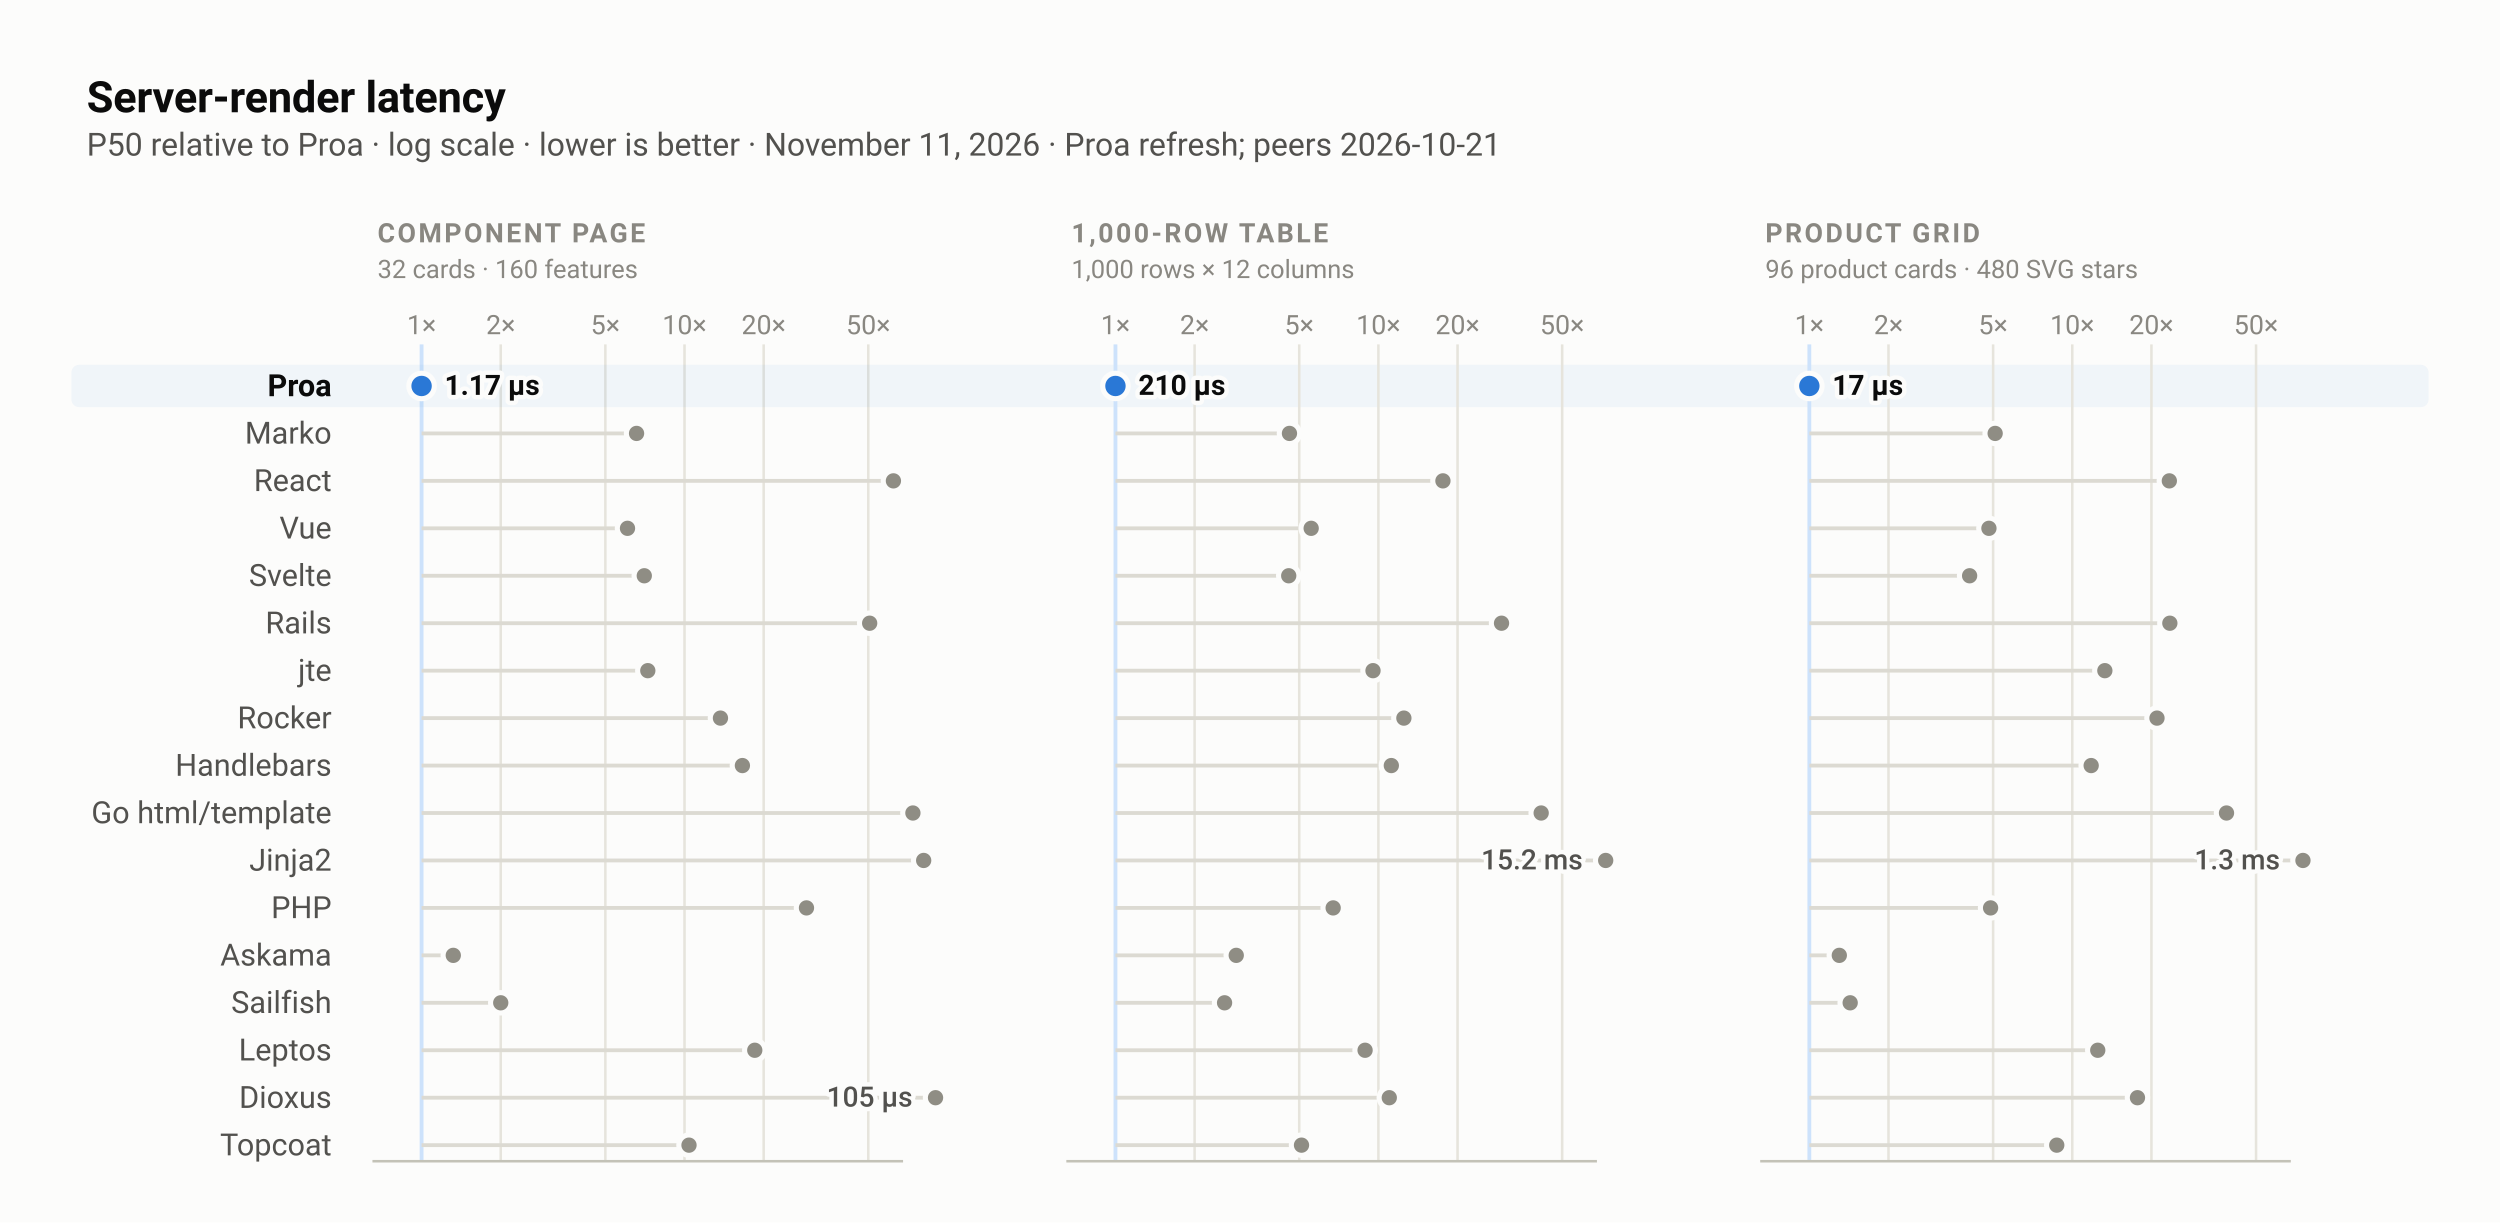
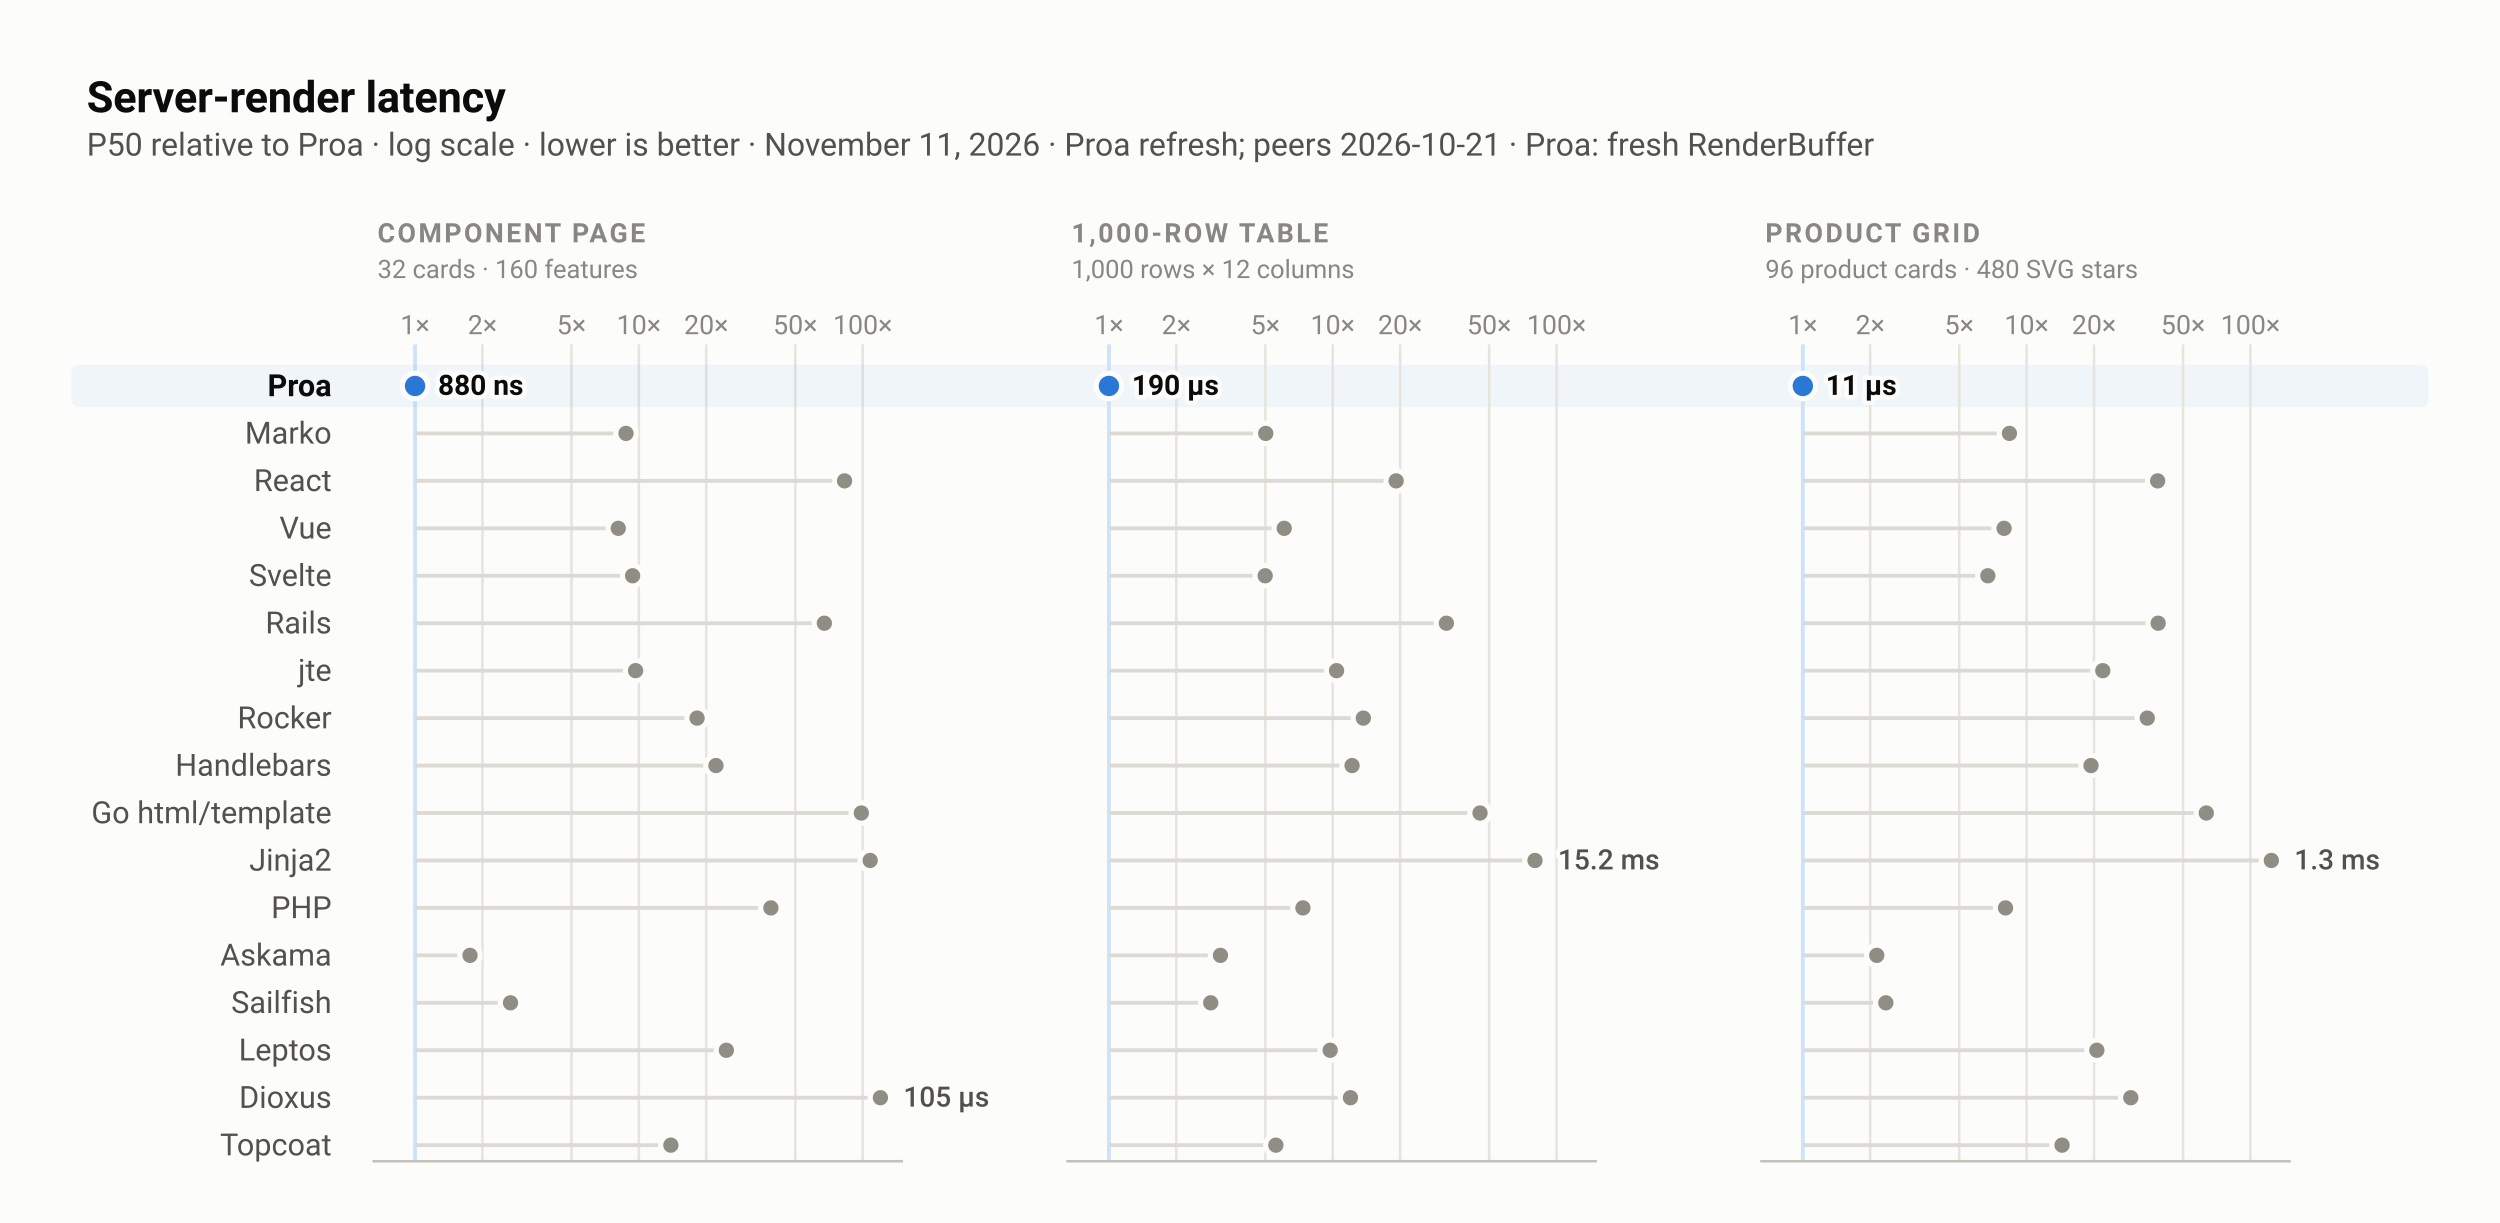
<svg xmlns="http://www.w3.org/2000/svg" width="980" height="479.2" viewBox="0 0 980 479.2" role="img" aria-labelledby="ttl dsc">
  <style>
  text { font-family: system-ui, -apple-system, "Segoe UI", Roboto, "Helvetica Neue", Arial, sans-serif; }
  .t   { font-size: 17px; font-weight: 600; fill: #0b0b0b; letter-spacing: -.005em; }
  .d   { font-size: 12.5px; font-weight: 400; fill: #52514e; }
  .eb  { font-size: 10.5px; font-weight: 600; fill: #898781; letter-spacing: .09em; }
  .cat { font-size: 12px; font-weight: 400; fill: #52514e; }
  .catb{ font-size: 12px; font-weight: 600; fill: #0b0b0b; }
  .lg  { font-size: 12px; font-weight: 400; fill: #52514e; }
  .tick{ font-size: 10.5px; font-weight: 400; fill: #898781; font-variant-numeric: tabular-nums; }
  .val { font-size: 11px; font-weight: 500; fill: #52514e; font-variant-numeric: tabular-nums;
         paint-order: stroke; stroke: #fcfcfb; stroke-width: 3.5px; stroke-linejoin: round; }
  .valb{ font-size: 11px; font-weight: 600; fill: #0b0b0b; font-variant-numeric: tabular-nums;
         paint-order: stroke; stroke: #fcfcfb; stroke-width: 3.5px; stroke-linejoin: round; }
  .valw{ font-size: 11px; font-weight: 600; fill: #fcfcfb; font-variant-numeric: tabular-nums; }
  .note{ font-size: 10px; font-weight: 400; fill: #898781; }
  .mono{ font-family: ui-monospace, SFMono-Regular, "SF Mono", Menlo, Consolas, monospace; }
  .end { text-anchor: end; }
  .mid { text-anchor: middle; }
</style>
  <rect width="980" height="479.2" fill="#fcfcfb" />
  <text x="34" y="44" class="t">Server-render latency</text>
-   <text x="34" y="61" class="d">P50 relative to Proa · log scale · lower is better · November 11, 2026 · Proa refresh; peers 2026-10-21</text>
+   <text x="34" y="61" class="d">P50 relative to Proa · log scale · lower is better · November 11, 2026 · Proa refresh; peers 2026-10-21 · Proa: fresh RenderBuffer</text>
  <text x="148" y="95" class="eb">COMPONENT PAGE</text>
  <text x="148" y="109" class="note">32 cards · 160 features</text>
-   <path d="M165.26 135L165.26 455.2" stroke="#cde2fb" stroke-width="1.5" />
-   <text x="165.26" y="131" class="tick mid">1×</text>
-   <path d="M196.29 135L196.29 455.2" stroke="#e6e4dc" stroke-width="1" />
-   <text x="196.29" y="131" class="tick mid">2×</text>
-   <path d="M237.3 135L237.3 455.2" stroke="#e6e4dc" stroke-width="1" />
-   <text x="237.3" y="131" class="tick mid">5×</text>
-   <path d="M268.33 135L268.33 455.2" stroke="#e6e4dc" stroke-width="1" />
-   <text x="268.33" y="131" class="tick mid">10×</text>
-   <path d="M299.36 135L299.36 455.2" stroke="#e6e4dc" stroke-width="1" />
-   <text x="299.36" y="131" class="tick mid">20×</text>
-   <path d="M340.37 135L340.37 455.2" stroke="#e6e4dc" stroke-width="1" />
-   <text x="340.37" y="131" class="tick mid">50×</text>
+   <path d="M162.7 135L162.7 455.2" stroke="#cde2fb" stroke-width="1.5" />
+   <text x="162.7" y="131" class="tick mid">1×</text>
+   <path d="M189.11 135L189.11 455.2" stroke="#e6e4dc" stroke-width="1" />
+   <text x="189.11" y="131" class="tick mid">2×</text>
+   <path d="M224.02 135L224.02 455.2" stroke="#e6e4dc" stroke-width="1" />
+   <text x="224.02" y="131" class="tick mid">5×</text>
+   <path d="M250.43 135L250.43 455.2" stroke="#e6e4dc" stroke-width="1" />
+   <text x="250.43" y="131" class="tick mid">10×</text>
+   <path d="M276.85 135L276.85 455.2" stroke="#e6e4dc" stroke-width="1" />
+   <text x="276.85" y="131" class="tick mid">20×</text>
+   <path d="M311.76 135L311.76 455.2" stroke="#e6e4dc" stroke-width="1" />
+   <text x="311.76" y="131" class="tick mid">50×</text>
+   <path d="M338.17 135L338.17 455.2" stroke="#e6e4dc" stroke-width="1" />
+   <text x="338.17" y="131" class="tick mid">100×</text>
  <path d="M146 455.2L354 455.2" stroke="#c3c2b7" stroke-width="1" />
  <rect x="28" y="143" width="924" height="16.6" rx="3" fill="#2a78d6" opacity=".055" />
  <text x="130" y="155.3" class="catb end">Proa</text>
-   <circle cx="165.26" cy="151.3" r="5" fill="#2a78d6" stroke="#fcfcfb" stroke-width="2" />
+   <circle cx="162.7" cy="151.3" r="5" fill="#2a78d6" stroke="#fcfcfb" stroke-width="2" />
  <text x="130" y="173.9" class="cat end">Marko</text>
-   <path d="M165.26 169.9L249.53 169.9" stroke="#dcdad2" stroke-width="1.5" />
-   <circle cx="249.53" cy="169.9" r="4" fill="#8f8d84" stroke="#fcfcfb" stroke-width="2" />
+   <path d="M162.7 169.9L245.39 169.9" stroke="#dcdad2" stroke-width="1.5" />
+   <circle cx="245.39" cy="169.9" r="4" fill="#8f8d84" stroke="#fcfcfb" stroke-width="2" />
  <text x="130" y="192.5" class="cat end">React</text>
-   <path d="M165.26 188.5L350.22 188.5" stroke="#dcdad2" stroke-width="1.5" />
-   <circle cx="350.22" cy="188.5" r="4" fill="#8f8d84" stroke="#fcfcfb" stroke-width="2" />
+   <path d="M162.7 188.5L331.07 188.5" stroke="#dcdad2" stroke-width="1.5" />
+   <circle cx="331.07" cy="188.5" r="4" fill="#8f8d84" stroke="#fcfcfb" stroke-width="2" />
  <text x="130" y="211.1" class="cat end">Vue</text>
-   <path d="M165.26 207.1L245.98 207.1" stroke="#dcdad2" stroke-width="1.5" />
-   <circle cx="245.98" cy="207.1" r="4" fill="#8f8d84" stroke="#fcfcfb" stroke-width="2" />
+   <path d="M162.7 207.1L242.36 207.1" stroke="#dcdad2" stroke-width="1.5" />
+   <circle cx="242.36" cy="207.1" r="4" fill="#8f8d84" stroke="#fcfcfb" stroke-width="2" />
  <text x="130" y="229.7" class="cat end">Svelte</text>
-   <path d="M165.26 225.7L252.56 225.7" stroke="#dcdad2" stroke-width="1.5" />
-   <circle cx="252.56" cy="225.7" r="4" fill="#8f8d84" stroke="#fcfcfb" stroke-width="2" />
+   <path d="M162.7 225.7L247.99 225.7" stroke="#dcdad2" stroke-width="1.5" />
+   <circle cx="247.99" cy="225.7" r="4" fill="#8f8d84" stroke="#fcfcfb" stroke-width="2" />
  <text x="130" y="248.3" class="cat end">Rails</text>
-   <path d="M165.26 244.3L340.91 244.3" stroke="#dcdad2" stroke-width="1.5" />
-   <circle cx="340.91" cy="244.3" r="4" fill="#8f8d84" stroke="#fcfcfb" stroke-width="2" />
+   <path d="M162.7 244.3L323.14 244.3" stroke="#dcdad2" stroke-width="1.5" />
+   <circle cx="323.14" cy="244.3" r="4" fill="#8f8d84" stroke="#fcfcfb" stroke-width="2" />
  <text x="130" y="266.9" class="cat end">jte</text>
-   <path d="M165.26 262.9L253.94 262.9" stroke="#dcdad2" stroke-width="1.5" />
-   <circle cx="253.94" cy="262.9" r="4" fill="#8f8d84" stroke="#fcfcfb" stroke-width="2" />
+   <path d="M162.7 262.9L249.15 262.9" stroke="#dcdad2" stroke-width="1.5" />
+   <circle cx="249.15" cy="262.9" r="4" fill="#8f8d84" stroke="#fcfcfb" stroke-width="2" />
  <text x="130" y="285.5" class="cat end">Rocker</text>
-   <path d="M165.26 281.5L282.42 281.5" stroke="#dcdad2" stroke-width="1.5" />
-   <circle cx="282.42" cy="281.5" r="4" fill="#8f8d84" stroke="#fcfcfb" stroke-width="2" />
+   <path d="M162.7 281.5L273.25 281.5" stroke="#dcdad2" stroke-width="1.5" />
+   <circle cx="273.25" cy="281.5" r="4" fill="#8f8d84" stroke="#fcfcfb" stroke-width="2" />
  <text x="130" y="304.1" class="cat end">Handlebars</text>
-   <path d="M165.26 300.1L291.02 300.1" stroke="#dcdad2" stroke-width="1.5" />
-   <circle cx="291.02" cy="300.1" r="4" fill="#8f8d84" stroke="#fcfcfb" stroke-width="2" />
+   <path d="M162.7 300.1L280.65 300.1" stroke="#dcdad2" stroke-width="1.5" />
+   <circle cx="280.65" cy="300.1" r="4" fill="#8f8d84" stroke="#fcfcfb" stroke-width="2" />
  <text x="130" y="322.7" class="cat end">Go html/template</text>
-   <path d="M165.26 318.7L357.86 318.7" stroke="#dcdad2" stroke-width="1.5" />
-   <circle cx="357.86" cy="318.7" r="4" fill="#8f8d84" stroke="#fcfcfb" stroke-width="2" />
+   <path d="M162.7 318.7L337.63 318.7" stroke="#dcdad2" stroke-width="1.5" />
+   <circle cx="337.63" cy="318.7" r="4" fill="#8f8d84" stroke="#fcfcfb" stroke-width="2" />
  <text x="130" y="341.3" class="cat end">Jinja2</text>
-   <path d="M165.26 337.3L362.08 337.3" stroke="#dcdad2" stroke-width="1.5" />
-   <circle cx="362.08" cy="337.3" r="4" fill="#8f8d84" stroke="#fcfcfb" stroke-width="2" />
+   <path d="M162.7 337.3L341.1 337.3" stroke="#dcdad2" stroke-width="1.5" />
+   <circle cx="341.1" cy="337.3" r="4" fill="#8f8d84" stroke="#fcfcfb" stroke-width="2" />
  <text x="130" y="359.9" class="cat end">PHP</text>
-   <path d="M165.26 355.9L316.14 355.9" stroke="#dcdad2" stroke-width="1.5" />
-   <circle cx="316.14" cy="355.9" r="4" fill="#8f8d84" stroke="#fcfcfb" stroke-width="2" />
+   <path d="M162.7 355.9L302.19 355.9" stroke="#dcdad2" stroke-width="1.5" />
+   <circle cx="302.19" cy="355.9" r="4" fill="#8f8d84" stroke="#fcfcfb" stroke-width="2" />
  <text x="130" y="378.5" class="cat end">Askama</text>
-   <path d="M165.26 374.5L177.69 374.5" stroke="#dcdad2" stroke-width="1.5" />
-   <circle cx="177.69" cy="374.5" r="4" fill="#8f8d84" stroke="#fcfcfb" stroke-width="2" />
+   <path d="M162.7 374.5L184.24 374.5" stroke="#dcdad2" stroke-width="1.5" />
+   <circle cx="184.24" cy="374.5" r="4" fill="#8f8d84" stroke="#fcfcfb" stroke-width="2" />
  <text x="130" y="397.1" class="cat end">Sailfish</text>
-   <path d="M165.26 393.1L196.29 393.1" stroke="#dcdad2" stroke-width="1.5" />
-   <circle cx="196.29" cy="393.1" r="4" fill="#8f8d84" stroke="#fcfcfb" stroke-width="2" />
+   <path d="M162.7 393.1L200.12 393.1" stroke="#dcdad2" stroke-width="1.5" />
+   <circle cx="200.12" cy="393.1" r="4" fill="#8f8d84" stroke="#fcfcfb" stroke-width="2" />
  <text x="130" y="415.7" class="cat end">Leptos</text>
-   <path d="M165.26 411.7L295.87 411.7" stroke="#dcdad2" stroke-width="1.5" />
-   <circle cx="295.87" cy="411.7" r="4" fill="#8f8d84" stroke="#fcfcfb" stroke-width="2" />
+   <path d="M162.7 411.7L284.73 411.7" stroke="#dcdad2" stroke-width="1.5" />
+   <circle cx="284.73" cy="411.7" r="4" fill="#8f8d84" stroke="#fcfcfb" stroke-width="2" />
  <text x="130" y="434.3" class="cat end">Dioxus</text>
-   <path d="M165.26 430.3L366.73 430.3" stroke="#dcdad2" stroke-width="1.5" />
-   <circle cx="366.73" cy="430.3" r="4" fill="#8f8d84" stroke="#fcfcfb" stroke-width="2" />
+   <path d="M162.7 430.3L345.12 430.3" stroke="#dcdad2" stroke-width="1.5" />
+   <circle cx="345.12" cy="430.3" r="4" fill="#8f8d84" stroke="#fcfcfb" stroke-width="2" />
  <text x="130" y="452.9" class="cat end">Topcoat</text>
-   <path d="M165.26 448.9L270.09 448.9" stroke="#dcdad2" stroke-width="1.5" />
-   <circle cx="270.09" cy="448.9" r="4" fill="#8f8d84" stroke="#fcfcfb" stroke-width="2" />
-   <text x="174.26" y="154.8" class="valb">1.17 µs</text>
-   <text x="357.73" y="433.8" class="val end">105 µs</text>
+   <path d="M162.7 448.9L262.98 448.9" stroke="#dcdad2" stroke-width="1.5" />
+   <circle cx="262.98" cy="448.9" r="4" fill="#8f8d84" stroke="#fcfcfb" stroke-width="2" />
+   <text x="171.7" y="154.8" class="valb">880 ns</text>
+   <text x="354.12" y="433.8" class="val">105 µs</text>
  <text x="420" y="95" class="eb">1,000-ROW TABLE</text>
  <text x="420" y="109" class="note">1,000 rows × 12 columns</text>
-   <path d="M437.26 135L437.26 455.2" stroke="#cde2fb" stroke-width="1.5" />
-   <text x="437.26" y="131" class="tick mid">1×</text>
-   <path d="M468.29 135L468.29 455.2" stroke="#e6e4dc" stroke-width="1" />
-   <text x="468.29" y="131" class="tick mid">2×</text>
-   <path d="M509.3 135L509.3 455.2" stroke="#e6e4dc" stroke-width="1" />
-   <text x="509.3" y="131" class="tick mid">5×</text>
-   <path d="M540.33 135L540.33 455.2" stroke="#e6e4dc" stroke-width="1" />
-   <text x="540.33" y="131" class="tick mid">10×</text>
-   <path d="M571.36 135L571.36 455.2" stroke="#e6e4dc" stroke-width="1" />
-   <text x="571.36" y="131" class="tick mid">20×</text>
-   <path d="M612.37 135L612.37 455.2" stroke="#e6e4dc" stroke-width="1" />
-   <text x="612.37" y="131" class="tick mid">50×</text>
+   <path d="M434.7 135L434.7 455.2" stroke="#cde2fb" stroke-width="1.5" />
+   <text x="434.7" y="131" class="tick mid">1×</text>
+   <path d="M461.11 135L461.11 455.2" stroke="#e6e4dc" stroke-width="1" />
+   <text x="461.11" y="131" class="tick mid">2×</text>
+   <path d="M496.02 135L496.02 455.2" stroke="#e6e4dc" stroke-width="1" />
+   <text x="496.02" y="131" class="tick mid">5×</text>
+   <path d="M522.43 135L522.43 455.2" stroke="#e6e4dc" stroke-width="1" />
+   <text x="522.43" y="131" class="tick mid">10×</text>
+   <path d="M548.85 135L548.85 455.2" stroke="#e6e4dc" stroke-width="1" />
+   <text x="548.85" y="131" class="tick mid">20×</text>
+   <path d="M583.76 135L583.76 455.2" stroke="#e6e4dc" stroke-width="1" />
+   <text x="583.76" y="131" class="tick mid">50×</text>
+   <path d="M610.17 135L610.17 455.2" stroke="#e6e4dc" stroke-width="1" />
+   <text x="610.17" y="131" class="tick mid">100×</text>
  <path d="M418 455.2L626 455.2" stroke="#c3c2b7" stroke-width="1" />
-   <circle cx="437.26" cy="151.3" r="5" fill="#2a78d6" stroke="#fcfcfb" stroke-width="2" />
-   <path d="M437.26 169.9L505.47 169.9" stroke="#dcdad2" stroke-width="1.5" />
-   <circle cx="505.47" cy="169.9" r="4" fill="#8f8d84" stroke="#fcfcfb" stroke-width="2" />
-   <path d="M437.26 188.5L565.63 188.5" stroke="#dcdad2" stroke-width="1.5" />
-   <circle cx="565.63" cy="188.5" r="4" fill="#8f8d84" stroke="#fcfcfb" stroke-width="2" />
-   <path d="M437.26 207.1L513.98 207.1" stroke="#dcdad2" stroke-width="1.5" />
-   <circle cx="513.98" cy="207.1" r="4" fill="#8f8d84" stroke="#fcfcfb" stroke-width="2" />
-   <path d="M437.26 225.7L505.18 225.7" stroke="#dcdad2" stroke-width="1.5" />
-   <circle cx="505.18" cy="225.7" r="4" fill="#8f8d84" stroke="#fcfcfb" stroke-width="2" />
-   <path d="M437.26 244.3L588.6 244.3" stroke="#dcdad2" stroke-width="1.5" />
-   <circle cx="588.6" cy="244.3" r="4" fill="#8f8d84" stroke="#fcfcfb" stroke-width="2" />
-   <path d="M437.26 262.9L538.22 262.9" stroke="#dcdad2" stroke-width="1.5" />
-   <circle cx="538.22" cy="262.9" r="4" fill="#8f8d84" stroke="#fcfcfb" stroke-width="2" />
-   <path d="M437.26 281.5L550.32 281.5" stroke="#dcdad2" stroke-width="1.5" />
-   <circle cx="550.32" cy="281.5" r="4" fill="#8f8d84" stroke="#fcfcfb" stroke-width="2" />
-   <path d="M437.26 300.1L545.4 300.1" stroke="#dcdad2" stroke-width="1.5" />
-   <circle cx="545.4" cy="300.1" r="4" fill="#8f8d84" stroke="#fcfcfb" stroke-width="2" />
-   <path d="M437.26 318.7L604.14 318.7" stroke="#dcdad2" stroke-width="1.5" />
-   <circle cx="604.14" cy="318.7" r="4" fill="#8f8d84" stroke="#fcfcfb" stroke-width="2" />
-   <path d="M437.26 337.3L629.43 337.3" stroke="#dcdad2" stroke-width="1.5" />
-   <circle cx="629.43" cy="337.3" r="4" fill="#8f8d84" stroke="#fcfcfb" stroke-width="2" />
-   <path d="M437.26 355.9L522.6 355.9" stroke="#dcdad2" stroke-width="1.5" />
-   <circle cx="522.6" cy="355.9" r="4" fill="#8f8d84" stroke="#fcfcfb" stroke-width="2" />
-   <path d="M437.26 374.5L484.61 374.5" stroke="#dcdad2" stroke-width="1.5" />
-   <circle cx="484.61" cy="374.5" r="4" fill="#8f8d84" stroke="#fcfcfb" stroke-width="2" />
-   <path d="M437.26 393.1L480.03 393.1" stroke="#dcdad2" stroke-width="1.5" />
-   <circle cx="480.03" cy="393.1" r="4" fill="#8f8d84" stroke="#fcfcfb" stroke-width="2" />
-   <path d="M437.26 411.7L535.11 411.7" stroke="#dcdad2" stroke-width="1.5" />
-   <circle cx="535.11" cy="411.7" r="4" fill="#8f8d84" stroke="#fcfcfb" stroke-width="2" />
-   <path d="M437.26 430.3L544.6 430.3" stroke="#dcdad2" stroke-width="1.5" />
-   <circle cx="544.6" cy="430.3" r="4" fill="#8f8d84" stroke="#fcfcfb" stroke-width="2" />
-   <path d="M437.26 448.9L510.19 448.9" stroke="#dcdad2" stroke-width="1.5" />
-   <circle cx="510.19" cy="448.9" r="4" fill="#8f8d84" stroke="#fcfcfb" stroke-width="2" />
-   <text x="446.26" y="154.8" class="valb">210 µs</text>
-   <text x="620.43" y="340.8" class="val end">15.2 ms</text>
+   <circle cx="434.7" cy="151.3" r="5" fill="#2a78d6" stroke="#fcfcfb" stroke-width="2" />
+   <path d="M434.7 169.9L496.17 169.9" stroke="#dcdad2" stroke-width="1.5" />
+   <circle cx="496.17" cy="169.9" r="4" fill="#8f8d84" stroke="#fcfcfb" stroke-width="2" />
+   <path d="M434.7 188.5L547.29 188.5" stroke="#dcdad2" stroke-width="1.5" />
+   <circle cx="547.29" cy="188.5" r="4" fill="#8f8d84" stroke="#fcfcfb" stroke-width="2" />
+   <path d="M434.7 207.1L503.41 207.1" stroke="#dcdad2" stroke-width="1.5" />
+   <circle cx="503.41" cy="207.1" r="4" fill="#8f8d84" stroke="#fcfcfb" stroke-width="2" />
+   <path d="M434.7 225.7L495.95 225.7" stroke="#dcdad2" stroke-width="1.5" />
+   <circle cx="495.95" cy="225.7" r="4" fill="#8f8d84" stroke="#fcfcfb" stroke-width="2" />
+   <path d="M434.7 244.3L566.99 244.3" stroke="#dcdad2" stroke-width="1.5" />
+   <circle cx="566.99" cy="244.3" r="4" fill="#8f8d84" stroke="#fcfcfb" stroke-width="2" />
+   <path d="M434.7 262.9L523.93 262.9" stroke="#dcdad2" stroke-width="1.5" />
+   <circle cx="523.93" cy="262.9" r="4" fill="#8f8d84" stroke="#fcfcfb" stroke-width="2" />
+   <path d="M434.7 281.5L534.43 281.5" stroke="#dcdad2" stroke-width="1.5" />
+   <circle cx="534.43" cy="281.5" r="4" fill="#8f8d84" stroke="#fcfcfb" stroke-width="2" />
+   <path d="M434.7 300.1L530.01 300.1" stroke="#dcdad2" stroke-width="1.5" />
+   <circle cx="530.01" cy="300.1" r="4" fill="#8f8d84" stroke="#fcfcfb" stroke-width="2" />
+   <path d="M434.7 318.7L580.17 318.7" stroke="#dcdad2" stroke-width="1.5" />
+   <circle cx="580.17" cy="318.7" r="4" fill="#8f8d84" stroke="#fcfcfb" stroke-width="2" />
+   <path d="M434.7 337.3L601.72 337.3" stroke="#dcdad2" stroke-width="1.5" />
+   <circle cx="601.72" cy="337.3" r="4" fill="#8f8d84" stroke="#fcfcfb" stroke-width="2" />
+   <path d="M434.7 355.9L510.75 355.9" stroke="#dcdad2" stroke-width="1.5" />
+   <circle cx="510.75" cy="355.9" r="4" fill="#8f8d84" stroke="#fcfcfb" stroke-width="2" />
+   <path d="M434.7 374.5L478.42 374.5" stroke="#dcdad2" stroke-width="1.5" />
+   <circle cx="478.42" cy="374.5" r="4" fill="#8f8d84" stroke="#fcfcfb" stroke-width="2" />
+   <path d="M434.7 393.1L474.6 393.1" stroke="#dcdad2" stroke-width="1.5" />
+   <circle cx="474.6" cy="393.1" r="4" fill="#8f8d84" stroke="#fcfcfb" stroke-width="2" />
+   <path d="M434.7 411.7L521.43 411.7" stroke="#dcdad2" stroke-width="1.5" />
+   <circle cx="521.43" cy="411.7" r="4" fill="#8f8d84" stroke="#fcfcfb" stroke-width="2" />
+   <path d="M434.7 430.3L529.38 430.3" stroke="#dcdad2" stroke-width="1.5" />
+   <circle cx="529.38" cy="430.3" r="4" fill="#8f8d84" stroke="#fcfcfb" stroke-width="2" />
+   <path d="M434.7 448.9L500.14 448.9" stroke="#dcdad2" stroke-width="1.5" />
+   <circle cx="500.14" cy="448.9" r="4" fill="#8f8d84" stroke="#fcfcfb" stroke-width="2" />
+   <text x="443.7" y="154.8" class="valb">190 µs</text>
+   <text x="610.72" y="340.8" class="val">15.2 ms</text>
  <text x="692" y="95" class="eb">PRODUCT GRID</text>
  <text x="692" y="109" class="note">96 product cards · 480 SVG stars</text>
-   <path d="M709.26 135L709.26 455.2" stroke="#cde2fb" stroke-width="1.5" />
-   <text x="709.26" y="131" class="tick mid">1×</text>
-   <path d="M740.29 135L740.29 455.2" stroke="#e6e4dc" stroke-width="1" />
-   <text x="740.29" y="131" class="tick mid">2×</text>
-   <path d="M781.3 135L781.3 455.2" stroke="#e6e4dc" stroke-width="1" />
-   <text x="781.3" y="131" class="tick mid">5×</text>
-   <path d="M812.33 135L812.33 455.2" stroke="#e6e4dc" stroke-width="1" />
-   <text x="812.33" y="131" class="tick mid">10×</text>
-   <path d="M843.36 135L843.36 455.2" stroke="#e6e4dc" stroke-width="1" />
-   <text x="843.36" y="131" class="tick mid">20×</text>
-   <path d="M884.37 135L884.37 455.2" stroke="#e6e4dc" stroke-width="1" />
-   <text x="884.37" y="131" class="tick mid">50×</text>
+   <path d="M706.7 135L706.7 455.2" stroke="#cde2fb" stroke-width="1.5" />
+   <text x="706.7" y="131" class="tick mid">1×</text>
+   <path d="M733.11 135L733.11 455.2" stroke="#e6e4dc" stroke-width="1" />
+   <text x="733.11" y="131" class="tick mid">2×</text>
+   <path d="M768.02 135L768.02 455.2" stroke="#e6e4dc" stroke-width="1" />
+   <text x="768.02" y="131" class="tick mid">5×</text>
+   <path d="M794.43 135L794.43 455.2" stroke="#e6e4dc" stroke-width="1" />
+   <text x="794.43" y="131" class="tick mid">10×</text>
+   <path d="M820.85 135L820.85 455.2" stroke="#e6e4dc" stroke-width="1" />
+   <text x="820.85" y="131" class="tick mid">20×</text>
+   <path d="M855.76 135L855.76 455.2" stroke="#e6e4dc" stroke-width="1" />
+   <text x="855.76" y="131" class="tick mid">50×</text>
+   <path d="M882.17 135L882.17 455.2" stroke="#e6e4dc" stroke-width="1" />
+   <text x="882.17" y="131" class="tick mid">100×</text>
  <path d="M690 455.2L898 455.2" stroke="#c3c2b7" stroke-width="1" />
-   <circle cx="709.26" cy="151.3" r="5" fill="#2a78d6" stroke="#fcfcfb" stroke-width="2" />
-   <path d="M709.26 169.9L782.1 169.9" stroke="#dcdad2" stroke-width="1.5" />
-   <circle cx="782.1" cy="169.9" r="4" fill="#8f8d84" stroke="#fcfcfb" stroke-width="2" />
-   <path d="M709.26 188.5L850.38 188.5" stroke="#dcdad2" stroke-width="1.5" />
-   <circle cx="850.38" cy="188.5" r="4" fill="#8f8d84" stroke="#fcfcfb" stroke-width="2" />
-   <path d="M709.26 207.1L779.66 207.1" stroke="#dcdad2" stroke-width="1.5" />
-   <circle cx="779.66" cy="207.1" r="4" fill="#8f8d84" stroke="#fcfcfb" stroke-width="2" />
-   <path d="M709.26 225.7L772.09 225.7" stroke="#dcdad2" stroke-width="1.5" />
-   <circle cx="772.09" cy="225.7" r="4" fill="#8f8d84" stroke="#fcfcfb" stroke-width="2" />
-   <path d="M709.26 244.3L850.58 244.3" stroke="#dcdad2" stroke-width="1.5" />
-   <circle cx="850.58" cy="244.3" r="4" fill="#8f8d84" stroke="#fcfcfb" stroke-width="2" />
-   <path d="M709.26 262.9L825.1 262.9" stroke="#dcdad2" stroke-width="1.5" />
-   <circle cx="825.1" cy="262.9" r="4" fill="#8f8d84" stroke="#fcfcfb" stroke-width="2" />
-   <path d="M709.26 281.5L845.54 281.5" stroke="#dcdad2" stroke-width="1.5" />
-   <circle cx="845.54" cy="281.5" r="4" fill="#8f8d84" stroke="#fcfcfb" stroke-width="2" />
-   <path d="M709.26 300.1L819.74 300.1" stroke="#dcdad2" stroke-width="1.5" />
-   <circle cx="819.74" cy="300.1" r="4" fill="#8f8d84" stroke="#fcfcfb" stroke-width="2" />
-   <path d="M709.26 318.7L872.79 318.7" stroke="#dcdad2" stroke-width="1.5" />
-   <circle cx="872.79" cy="318.7" r="4" fill="#8f8d84" stroke="#fcfcfb" stroke-width="2" />
-   <path d="M709.26 337.3L902.76 337.3" stroke="#dcdad2" stroke-width="1.5" />
-   <circle cx="902.76" cy="337.3" r="4" fill="#8f8d84" stroke="#fcfcfb" stroke-width="2" />
-   <path d="M709.26 355.9L780.31 355.9" stroke="#dcdad2" stroke-width="1.5" />
-   <circle cx="780.31" cy="355.9" r="4" fill="#8f8d84" stroke="#fcfcfb" stroke-width="2" />
-   <path d="M709.26 374.5L721.01 374.5" stroke="#dcdad2" stroke-width="1.5" />
-   <circle cx="721.01" cy="374.5" r="4" fill="#8f8d84" stroke="#fcfcfb" stroke-width="2" />
-   <path d="M709.26 393.1L725.27 393.1" stroke="#dcdad2" stroke-width="1.5" />
-   <circle cx="725.27" cy="393.1" r="4" fill="#8f8d84" stroke="#fcfcfb" stroke-width="2" />
-   <path d="M709.26 411.7L822.32 411.7" stroke="#dcdad2" stroke-width="1.5" />
-   <circle cx="822.32" cy="411.7" r="4" fill="#8f8d84" stroke="#fcfcfb" stroke-width="2" />
-   <path d="M709.26 430.3L837.89 430.3" stroke="#dcdad2" stroke-width="1.5" />
-   <circle cx="837.89" cy="430.3" r="4" fill="#8f8d84" stroke="#fcfcfb" stroke-width="2" />
-   <path d="M709.26 448.9L806.25 448.9" stroke="#dcdad2" stroke-width="1.5" />
-   <circle cx="806.25" cy="448.9" r="4" fill="#8f8d84" stroke="#fcfcfb" stroke-width="2" />
-   <text x="718.26" y="154.8" class="valb">17 µs</text>
-   <text x="893.76" y="340.8" class="val end">1.3 ms</text>
+   <circle cx="706.7" cy="151.3" r="5" fill="#2a78d6" stroke="#fcfcfb" stroke-width="2" />
+   <path d="M706.7 169.9L787.7 169.9" stroke="#dcdad2" stroke-width="1.5" />
+   <circle cx="787.7" cy="169.9" r="4" fill="#8f8d84" stroke="#fcfcfb" stroke-width="2" />
+   <path d="M706.7 188.5L845.8 188.5" stroke="#dcdad2" stroke-width="1.5" />
+   <circle cx="845.8" cy="188.5" r="4" fill="#8f8d84" stroke="#fcfcfb" stroke-width="2" />
+   <path d="M706.7 207.1L785.6 207.1" stroke="#dcdad2" stroke-width="1.5" />
+   <circle cx="785.6" cy="207.1" r="4" fill="#8f8d84" stroke="#fcfcfb" stroke-width="2" />
+   <path d="M706.7 225.7L779.23 225.7" stroke="#dcdad2" stroke-width="1.5" />
+   <circle cx="779.23" cy="225.7" r="4" fill="#8f8d84" stroke="#fcfcfb" stroke-width="2" />
+   <path d="M706.7 244.3L846 244.3" stroke="#dcdad2" stroke-width="1.5" />
+   <circle cx="846" cy="244.3" r="4" fill="#8f8d84" stroke="#fcfcfb" stroke-width="2" />
+   <path d="M706.7 262.9L824.3 262.9" stroke="#dcdad2" stroke-width="1.5" />
+   <circle cx="824.3" cy="262.9" r="4" fill="#8f8d84" stroke="#fcfcfb" stroke-width="2" />
+   <path d="M706.7 281.5L841.73 281.5" stroke="#dcdad2" stroke-width="1.5" />
+   <circle cx="841.73" cy="281.5" r="4" fill="#8f8d84" stroke="#fcfcfb" stroke-width="2" />
+   <path d="M706.7 300.1L819.68 300.1" stroke="#dcdad2" stroke-width="1.5" />
+   <circle cx="819.68" cy="300.1" r="4" fill="#8f8d84" stroke="#fcfcfb" stroke-width="2" />
+   <path d="M706.7 318.7L864.87 318.7" stroke="#dcdad2" stroke-width="1.5" />
+   <circle cx="864.87" cy="318.7" r="4" fill="#8f8d84" stroke="#fcfcfb" stroke-width="2" />
+   <path d="M706.7 337.3L890.37 337.3" stroke="#dcdad2" stroke-width="1.5" />
+   <circle cx="890.37" cy="337.3" r="4" fill="#8f8d84" stroke="#fcfcfb" stroke-width="2" />
+   <path d="M706.7 355.9L786.17 355.9" stroke="#dcdad2" stroke-width="1.5" />
+   <circle cx="786.17" cy="355.9" r="4" fill="#8f8d84" stroke="#fcfcfb" stroke-width="2" />
+   <path d="M706.7 374.5L735.69 374.5" stroke="#dcdad2" stroke-width="1.5" />
+   <circle cx="735.69" cy="374.5" r="4" fill="#8f8d84" stroke="#fcfcfb" stroke-width="2" />
+   <path d="M706.7 393.1L739.25 393.1" stroke="#dcdad2" stroke-width="1.5" />
+   <circle cx="739.25" cy="393.1" r="4" fill="#8f8d84" stroke="#fcfcfb" stroke-width="2" />
+   <path d="M706.7 411.7L821.97 411.7" stroke="#dcdad2" stroke-width="1.5" />
+   <circle cx="821.97" cy="411.7" r="4" fill="#8f8d84" stroke="#fcfcfb" stroke-width="2" />
+   <path d="M706.7 430.3L835.27 430.3" stroke="#dcdad2" stroke-width="1.5" />
+   <circle cx="835.27" cy="430.3" r="4" fill="#8f8d84" stroke="#fcfcfb" stroke-width="2" />
+   <path d="M706.7 448.9L808.33 448.9" stroke="#dcdad2" stroke-width="1.5" />
+   <circle cx="808.33" cy="448.9" r="4" fill="#8f8d84" stroke="#fcfcfb" stroke-width="2" />
+   <text x="715.7" y="154.8" class="valb">11 µs</text>
+   <text x="899.37" y="340.8" class="val">1.3 ms</text>
</svg>
